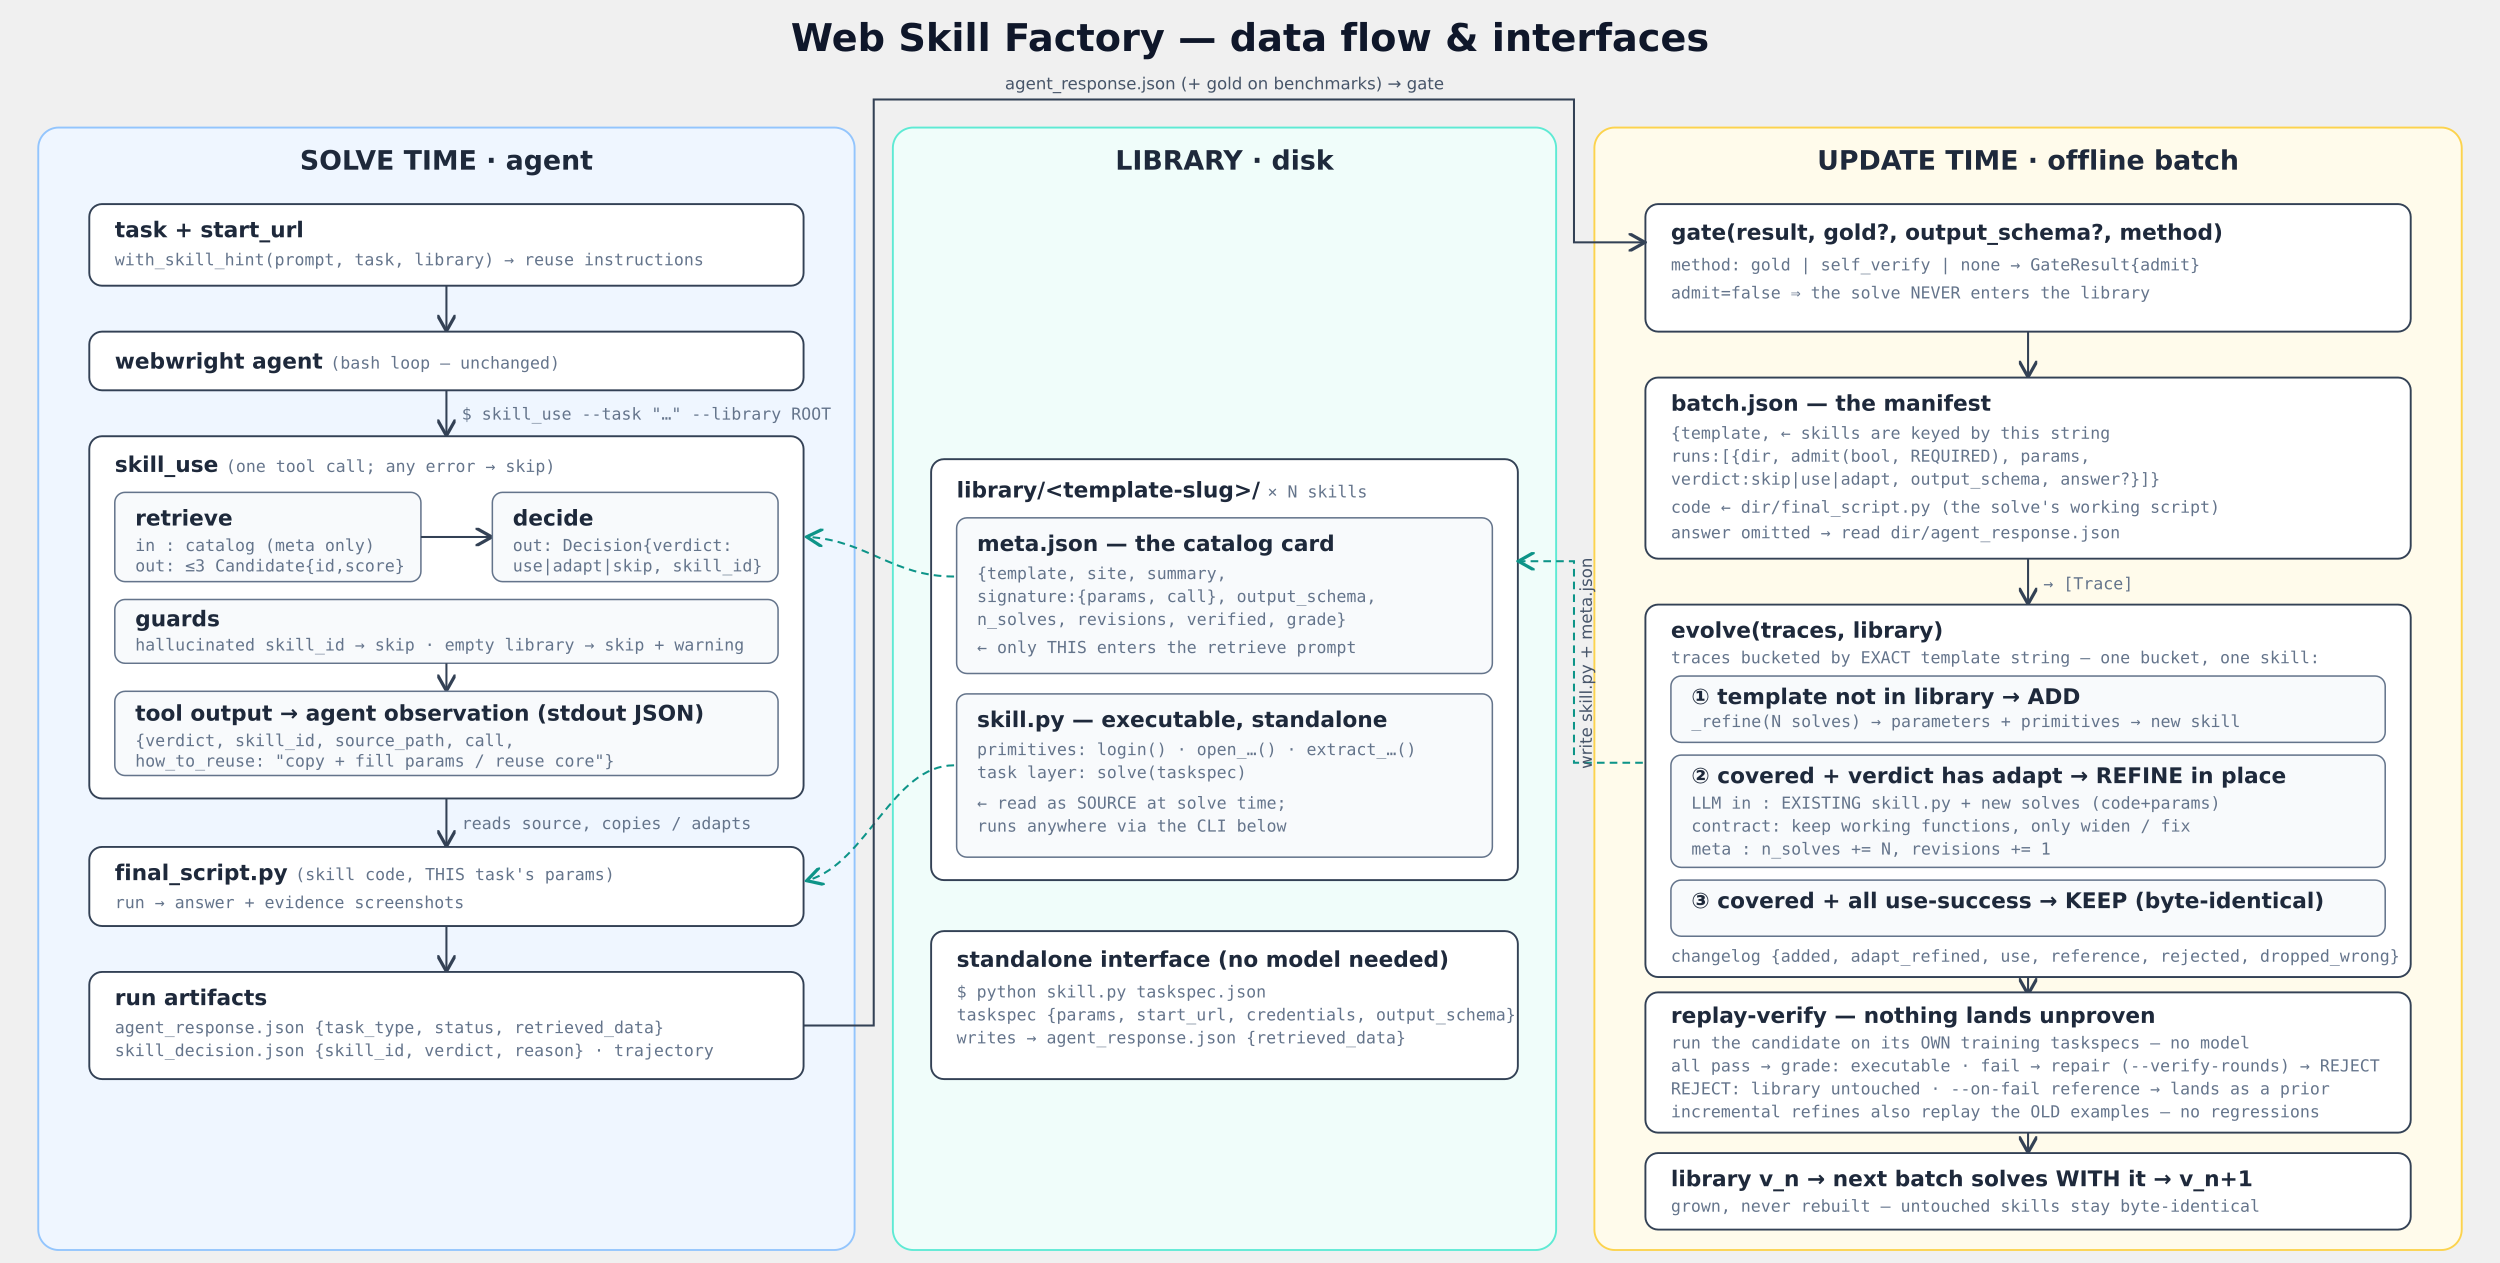
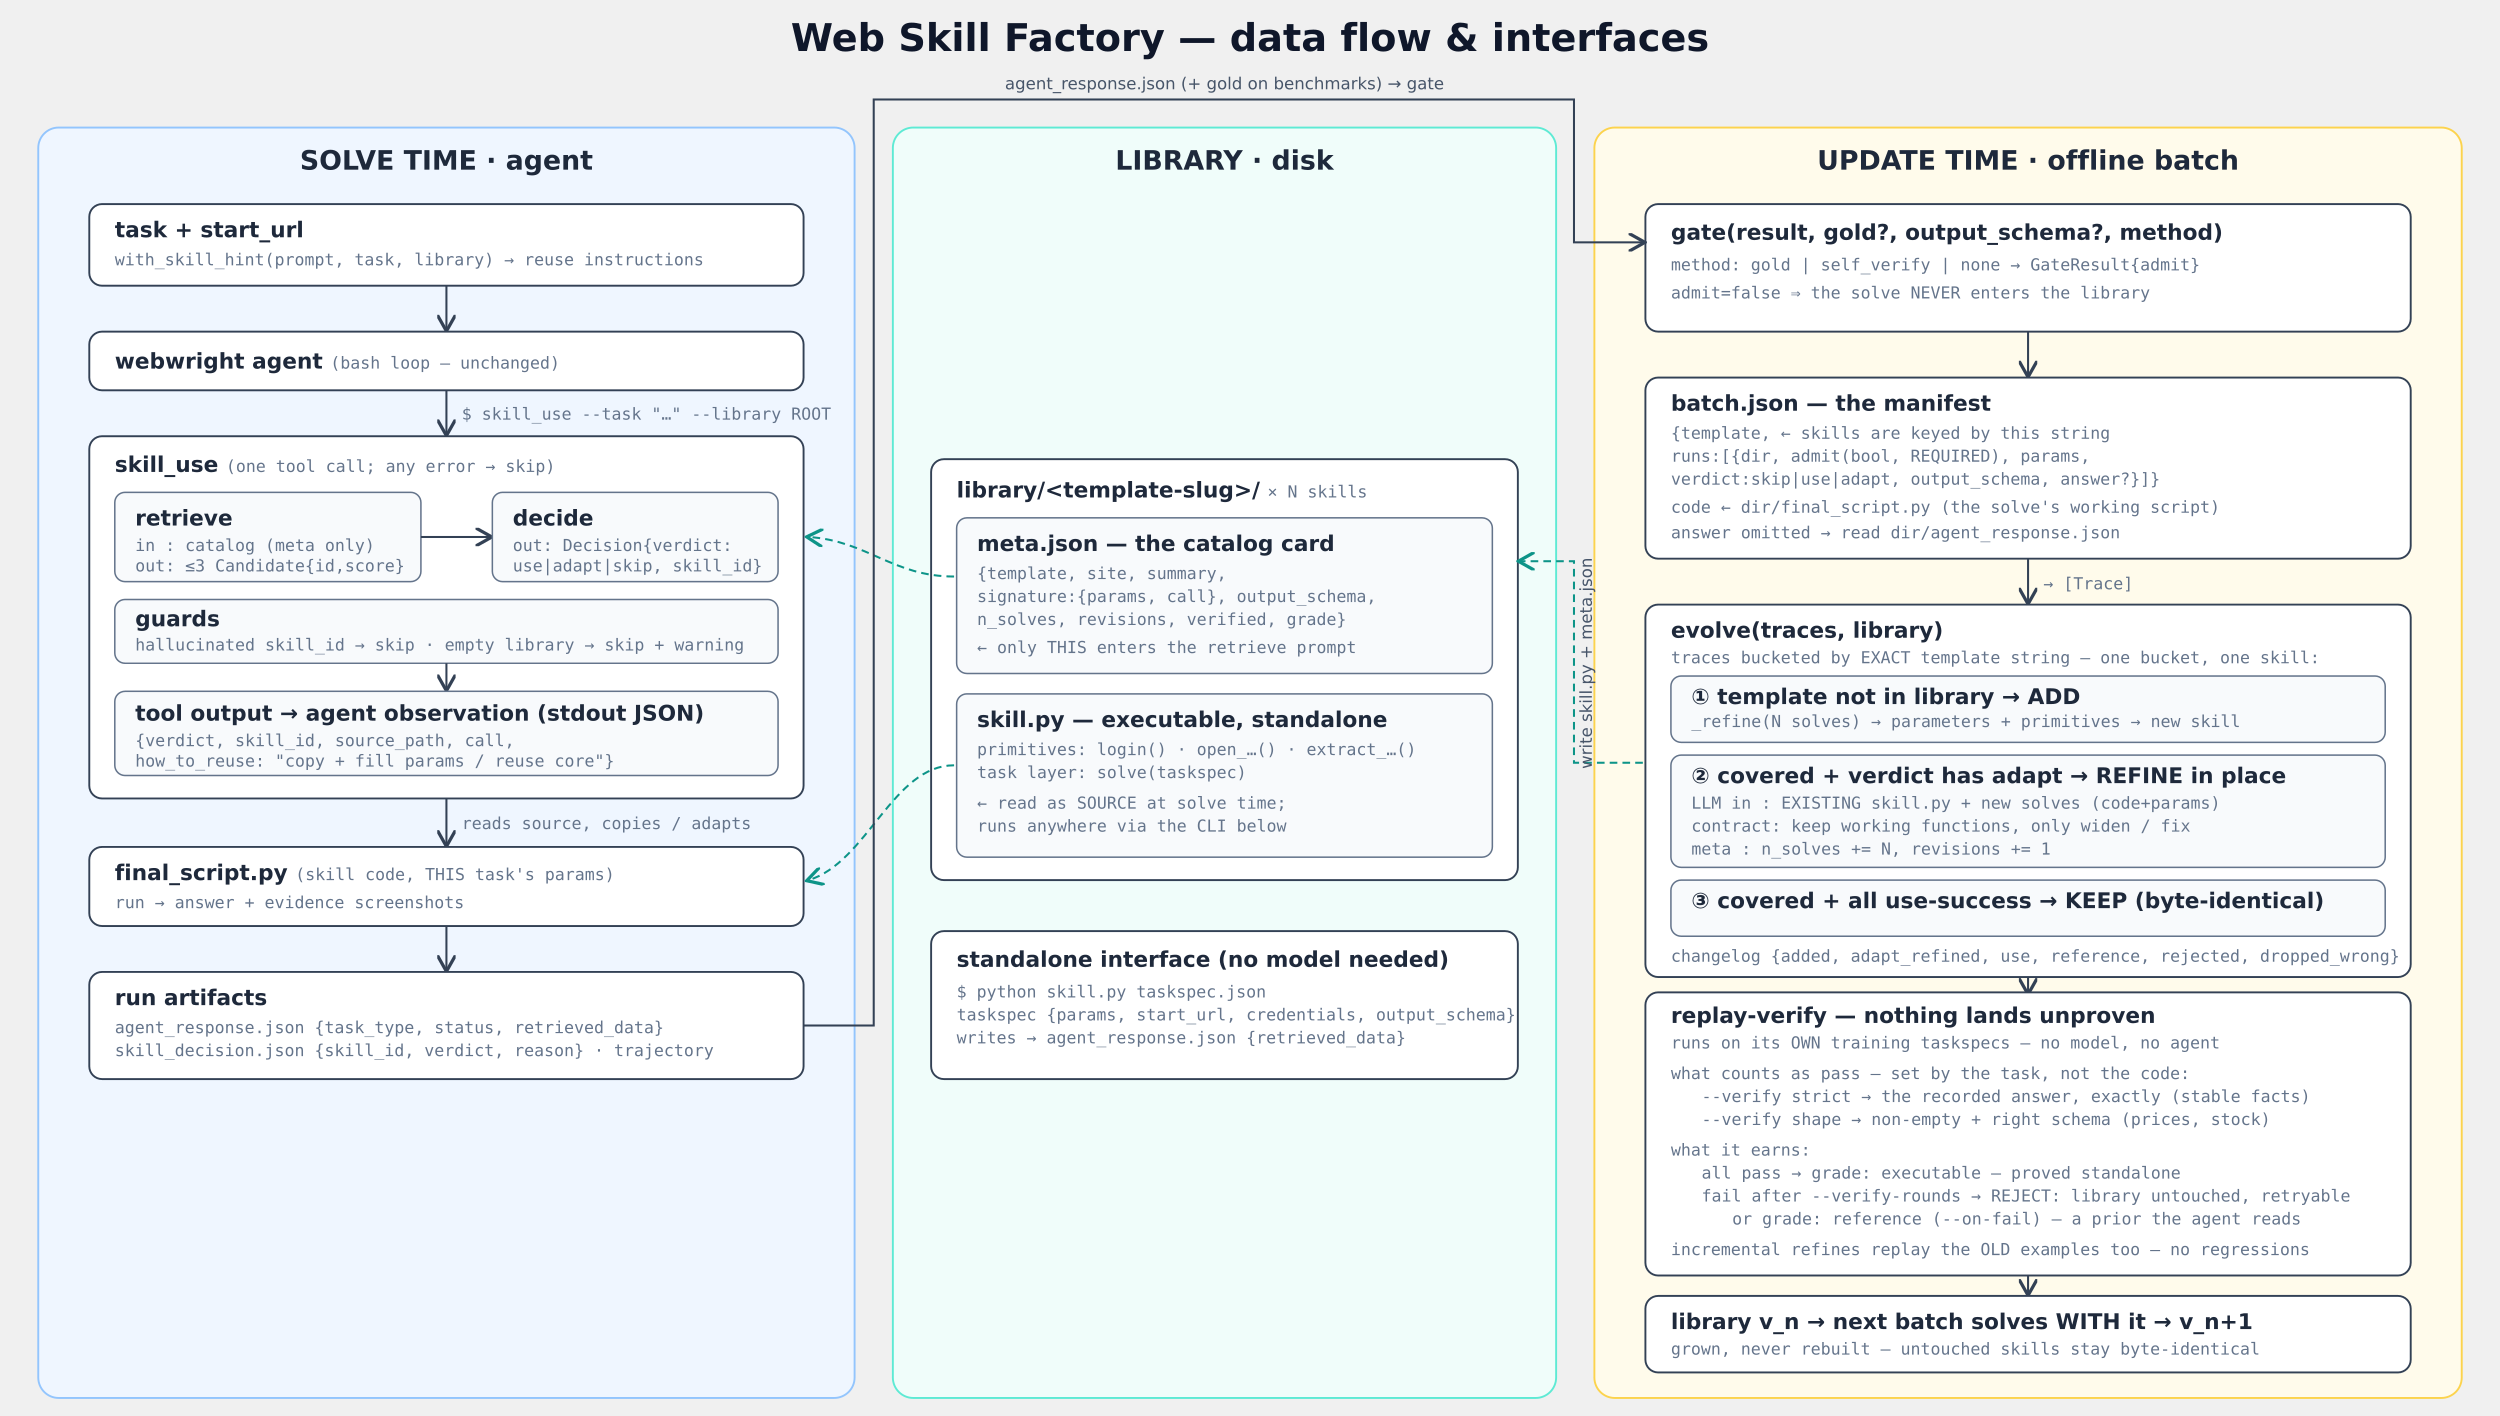
- <svg xmlns="http://www.w3.org/2000/svg" viewBox="0 0 1960 990" font-family="DejaVu Sans, sans-serif">
+ <svg xmlns="http://www.w3.org/2000/svg" viewBox="0 0 1960 1110" font-family="DejaVu Sans, sans-serif">
  <defs>
    <marker id="a" markerWidth="9" markerHeight="9" refX="7" refY="4.5" orient="auto">
      <path d="M0,0 L8,4.5 L0,9" fill="none" stroke="#334155" stroke-width="1.6" />
    </marker>
    <marker id="at" markerWidth="9" markerHeight="9" refX="7" refY="4.5" orient="auto">
      <path d="M0,0 L8,4.5 L0,9" fill="none" stroke="#0d9488" stroke-width="1.6" />
    </marker>
  </defs>
  <style>
    .box  { fill: #ffffff; stroke: #334155; stroke-width: 1.5; rx: 10; }
    .sub  { fill: #f8fafc; stroke: #64748b; stroke-width: 1.2; rx: 8; }
    .t    { fill: #1e293b; font-size: 17px; font-weight: bold; }
    .h    { fill: #1e293b; font-size: 21px; font-weight: bold; }
    .md   { fill: #64748b; font-size: 13px; font-family: "DejaVu Sans Mono", monospace; }
    .lbl  { fill: #475569; font-size: 13px; }
    .fl   { fill: none; stroke: #334155; stroke-width: 1.6; marker-end: url(#a); }
    .fd   { fill: none; stroke: #0d9488; stroke-width: 1.6; stroke-dasharray: 6 4; marker-end: url(#at); }
  </style>
  <text x="980" y="40" text-anchor="middle" font-size="30" font-weight="bold" fill="#0f172a">Web Skill Factory — data flow &amp; interfaces</text>
-   <rect x="30" y="100" width="640" height="880" rx="16" fill="#eff6ff" stroke="#93c5fd" stroke-width="1.5" />
-   <rect x="700" y="100" width="520" height="880" rx="16" fill="#f0fdfa" stroke="#5eead4" stroke-width="1.5" />
-   <rect x="1250" y="100" width="680" height="880" rx="16" fill="#fffbeb" stroke="#fcd34d" stroke-width="1.5" />
+   <rect x="30" y="100" width="640" height="996" rx="16" fill="#eff6ff" stroke="#93c5fd" stroke-width="1.5" />
+   <rect x="700" y="100" width="520" height="996" rx="16" fill="#f0fdfa" stroke="#5eead4" stroke-width="1.5" />
+   <rect x="1250" y="100" width="680" height="996" rx="16" fill="#fffbeb" stroke="#fcd34d" stroke-width="1.5" />
  <text class="h" x="350" y="133" text-anchor="middle" fill="#1d4ed8">SOLVE TIME · agent</text>
  <text class="h" x="960" y="133" text-anchor="middle" fill="#0f766e">LIBRARY · disk</text>
  <text class="h" x="1590" y="133" text-anchor="middle" fill="#b45309">UPDATE TIME · offline batch</text>
  <rect class="box" x="70" y="160" width="560" height="64" />
  <text class="t" x="90" y="186">task + start_url</text>
  <text class="md" x="90" y="208">with_skill_hint(prompt, task, library) → reuse instructions</text>
  <path class="fl" d="M350,224 V258" />
  <rect class="box" x="70" y="260" width="560" height="46" />
  <text class="t" x="90" y="289">webwright agent  <tspan class="md" font-weight="normal">(bash loop — unchanged)</tspan>
  </text>
  <path class="fl" d="M350,306 V340" />
  <text class="md" x="362" y="329">$ skill_use --task "…" --library ROOT</text>
  <rect class="box" x="70" y="342" width="560" height="284" />
  <text class="t" x="90" y="370">skill_use  <tspan class="md" font-weight="normal">(one tool call; any error → skip)</tspan>
  </text>
  <rect class="sub" x="90" y="386" width="240" height="70" />
  <text class="t" x="106" y="412" font-size="15">retrieve</text>
  <text class="md" x="106" y="432">in : catalog (meta only)</text>
  <text class="md" x="106" y="448">out: ≤3 Candidate{id,score}</text>
  <path class="fl" d="M330,421 H384" />
  <rect class="sub" x="386" y="386" width="224" height="70" />
  <text class="t" x="402" y="412" font-size="15">decide</text>
  <text class="md" x="402" y="432">out: Decision{verdict:</text>
  <text class="md" x="402" y="448">use|adapt|skip, skill_id}</text>
  <rect class="sub" x="90" y="470" width="520" height="50" />
  <text class="t" x="106" y="491" font-size="14" fill="#b91c1c">guards</text>
  <text class="md" x="106" y="510">hallucinated skill_id → skip · empty library → skip + warning</text>
  <path class="fl" d="M350,520 V540" />
  <rect class="sub" x="90" y="542" width="520" height="66" />
  <text class="t" x="106" y="565" font-size="14">tool output → agent observation (stdout JSON)</text>
  <text class="md" x="106" y="585">{verdict, skill_id, source_path, call,</text>
  <text class="md" x="106" y="601"> how_to_reuse: "copy + fill params / reuse core"}</text>
  <path class="fl" d="M350,626 V662" />
  <text class="md" x="362" y="650">reads source, copies / adapts</text>
  <rect class="box" x="70" y="664" width="560" height="62" />
  <text class="t" x="90" y="690">final_script.py  <tspan class="md" font-weight="normal">(skill code, THIS task's params)</tspan>
  </text>
  <text class="md" x="90" y="712">run → answer + evidence screenshots</text>
  <path class="fl" d="M350,726 V760" />
  <rect class="box" x="70" y="762" width="560" height="84" />
  <text class="t" x="90" y="788">run artifacts</text>
  <text class="md" x="90" y="810">agent_response.json {task_type, status, retrieved_data}</text>
  <text class="md" x="90" y="828">skill_decision.json {skill_id, verdict, reason} · trajectory</text>
  <rect class="box" x="730" y="360" width="460" height="330" />
  <text class="t" x="750" y="390">library/&lt;template-slug&gt;/  <tspan class="md" font-weight="normal">× N skills</tspan>
  </text>
  <rect class="sub" x="750" y="406" width="420" height="122" />
  <text class="t" x="766" y="432" font-size="15">meta.json — the catalog card</text>
  <text class="md" x="766" y="454">{template, site, summary,</text>
  <text class="md" x="766" y="472"> signature:{params, call}, output_schema,</text>
  <text class="md" x="766" y="490"> n_solves, revisions, verified, grade}</text>
  <text class="md" x="766" y="512" fill="#0f766e">← only THIS enters the retrieve prompt</text>
  <rect class="sub" x="750" y="544" width="420" height="128" />
  <text class="t" x="766" y="570" font-size="15">skill.py — executable, standalone</text>
  <text class="md" x="766" y="592">primitives: login() · open_…() · extract_…()</text>
  <text class="md" x="766" y="610">task layer: solve(taskspec)</text>
  <text class="md" x="766" y="634" fill="#0f766e">← read as SOURCE at solve time;</text>
  <text class="md" x="766" y="652" fill="#0f766e">  runs anywhere via the CLI below</text>
  <rect class="box" x="730" y="730" width="460" height="116" />
  <text class="t" x="750" y="758">standalone interface (no model needed)</text>
  <text class="md" x="750" y="782">$ python skill.py taskspec.json</text>
  <text class="md" x="750" y="800">taskspec {params, start_url, credentials, output_schema}</text>
  <text class="md" x="750" y="818">writes → agent_response.json {retrieved_data}</text>
  <path class="fd" d="M748,452 C700,452 680,424 634,421" />
  <path class="fd" d="M748,600 C700,600 680,676 634,690" />
  <rect class="box" x="1290" y="160" width="600" height="100" />
  <text class="t" x="1310" y="188">gate(result, gold?, output_schema?, method)</text>
  <text class="md" x="1310" y="212">method: gold | self_verify | none → GateResult{admit}</text>
  <text class="md" x="1310" y="234" fill="#b91c1c">admit=false ⇒ the solve NEVER enters the library</text>
  <path class="fl" d="M1590,260 V294" />
  <rect class="box" x="1290" y="296" width="600" height="142" />
  <text class="t" x="1310" y="322">batch.json — the manifest</text>
  <text class="md" x="1310" y="344">{template,   ← skills are keyed by this string</text>
  <text class="md" x="1310" y="362"> runs:[{dir, admit(bool, REQUIRED), params,</text>
  <text class="md" x="1310" y="380">   verdict:skip|use|adapt, output_schema, answer?}]}</text>
  <text class="md" x="1310" y="402" fill="#64748b">code ← dir/final_script.py (the solve's working script)</text>
  <text class="md" x="1310" y="422" fill="#64748b">answer omitted → read dir/agent_response.json</text>
  <path class="fl" d="M1590,438 V472" />
  <text class="md" x="1602" y="462">→ [Trace]</text>
  <rect class="box" x="1290" y="474" width="600" height="292" />
  <text class="t" x="1310" y="500">evolve(traces, library)</text>
  <text class="md" x="1310" y="520" fill="#64748b">traces bucketed by EXACT template string — one bucket, one skill:</text>
  <rect class="sub" x="1310" y="530" width="560" height="52" />
  <text class="t" x="1326" y="552" font-size="14" fill="#15803d">① template not in library → ADD</text>
  <text class="md" x="1326" y="570">_refine(N solves) → parameters + primitives → new skill</text>
  <rect class="sub" x="1310" y="592" width="560" height="88" />
  <text class="t" x="1326" y="614" font-size="14" fill="#b45309">② covered + verdict has adapt → REFINE in place</text>
  <text class="md" x="1326" y="634">LLM in : EXISTING skill.py + new solves (code+params)</text>
  <text class="md" x="1326" y="652">contract: keep working functions, only widen / fix</text>
  <text class="md" x="1326" y="670">meta    : n_solves += N, revisions += 1</text>
  <rect class="sub" x="1310" y="690" width="560" height="44" />
  <text class="t" x="1326" y="712" font-size="14" fill="#64748b">③ covered + all use-success → KEEP (byte-identical)</text>
  <text class="md" x="1310" y="754">changelog {added, adapt_refined, use, reference, rejected, dropped_wrong}</text>
  <path class="fl" d="M1590,766 V778" />
-   <rect class="box" x="1290" y="778" width="600" height="110" stroke="#15803d" />
+   <rect class="box" x="1290" y="778" width="600" height="222" stroke="#15803d" />
  <text class="t" x="1310" y="802" fill="#15803d">replay-verify — nothing lands unproven</text>
-   <text class="md" x="1310" y="822">run the candidate on its OWN training taskspecs — no model</text>
-   <text class="md" x="1310" y="840">all pass → grade: executable · fail → repair (--verify-rounds) → REJECT</text>
-   <text class="md" x="1310" y="858">REJECT: library untouched · --on-fail reference → lands as a prior</text>
-   <text class="md" x="1310" y="876">incremental refines also replay the OLD examples — no regressions</text>
-   <path class="fl" d="M1590,888 V902" />
-   <rect class="box" x="1290" y="904" width="600" height="60" fill="#f0fdfa" stroke="#0d9488" />
-   <text class="t" x="1310" y="930" fill="#0f766e">library v_n → next batch solves WITH it → v_n+1</text>
-   <text class="md" x="1310" y="950">grown, never rebuilt — untouched skills stay byte-identical</text>
+   <text class="md" x="1310" y="822">runs on its OWN training taskspecs — no model, no agent</text>
+   <text class="md" x="1310" y="846" fill="#334155">what counts as pass — set by the task, not the code:</text>
+   <text class="md" x="1334" y="864">--verify strict → the recorded answer, exactly  (stable facts)</text>
+   <text class="md" x="1334" y="882">--verify shape  → non-empty + right schema  (prices, stock)</text>
+   <text class="md" x="1310" y="906" fill="#334155">what it earns:</text>
+   <text class="md" x="1334" y="924">all pass → grade: executable — proved standalone</text>
+   <text class="md" x="1334" y="942">fail after --verify-rounds → REJECT: library untouched, retryable</text>
+   <text class="md" x="1358" y="960">or grade: reference (--on-fail) — a prior the agent reads</text>
+   <text class="md" x="1310" y="984">incremental refines replay the OLD examples too — no regressions</text>
+   <path class="fl" d="M1590,1000 V1014" />
+   <rect class="box" x="1290" y="1016" width="600" height="60" fill="#f0fdfa" stroke="#0d9488" />
+   <text class="t" x="1310" y="1042" fill="#0f766e">library v_n → next batch solves WITH it → v_n+1</text>
+   <text class="md" x="1310" y="1062">grown, never rebuilt — untouched skills stay byte-identical</text>
  <path class="fl" d="M630,804 H685 V78 H1234 V190 H1288" />
  <text class="lbl" x="960" y="70" text-anchor="middle">agent_response.json (+ gold on benchmarks) → gate</text>
  <path class="fd" d="M1288,598 H1234 V440 H1192" />
  <text class="lbl" transform="rotate(-90 1248 520)" x="1248" y="520" text-anchor="middle" fill="#0f766e">write skill.py + meta.json</text>
</svg>
